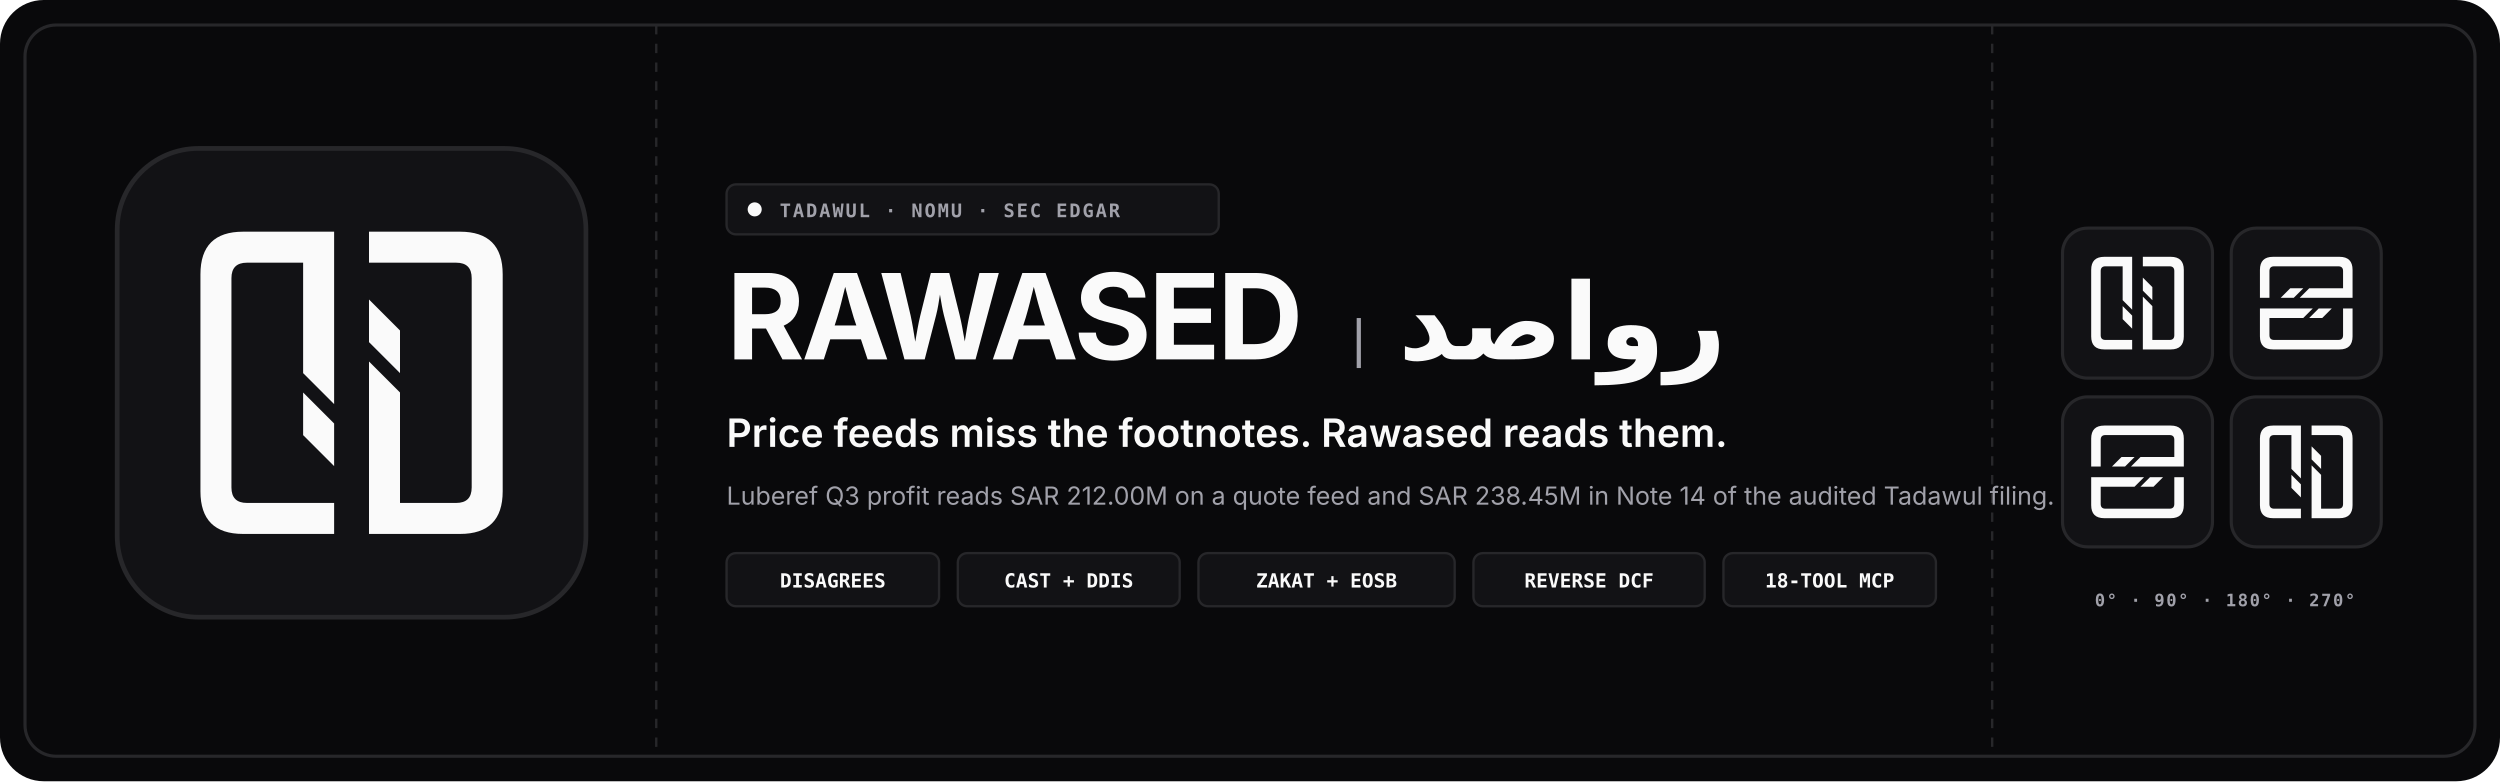
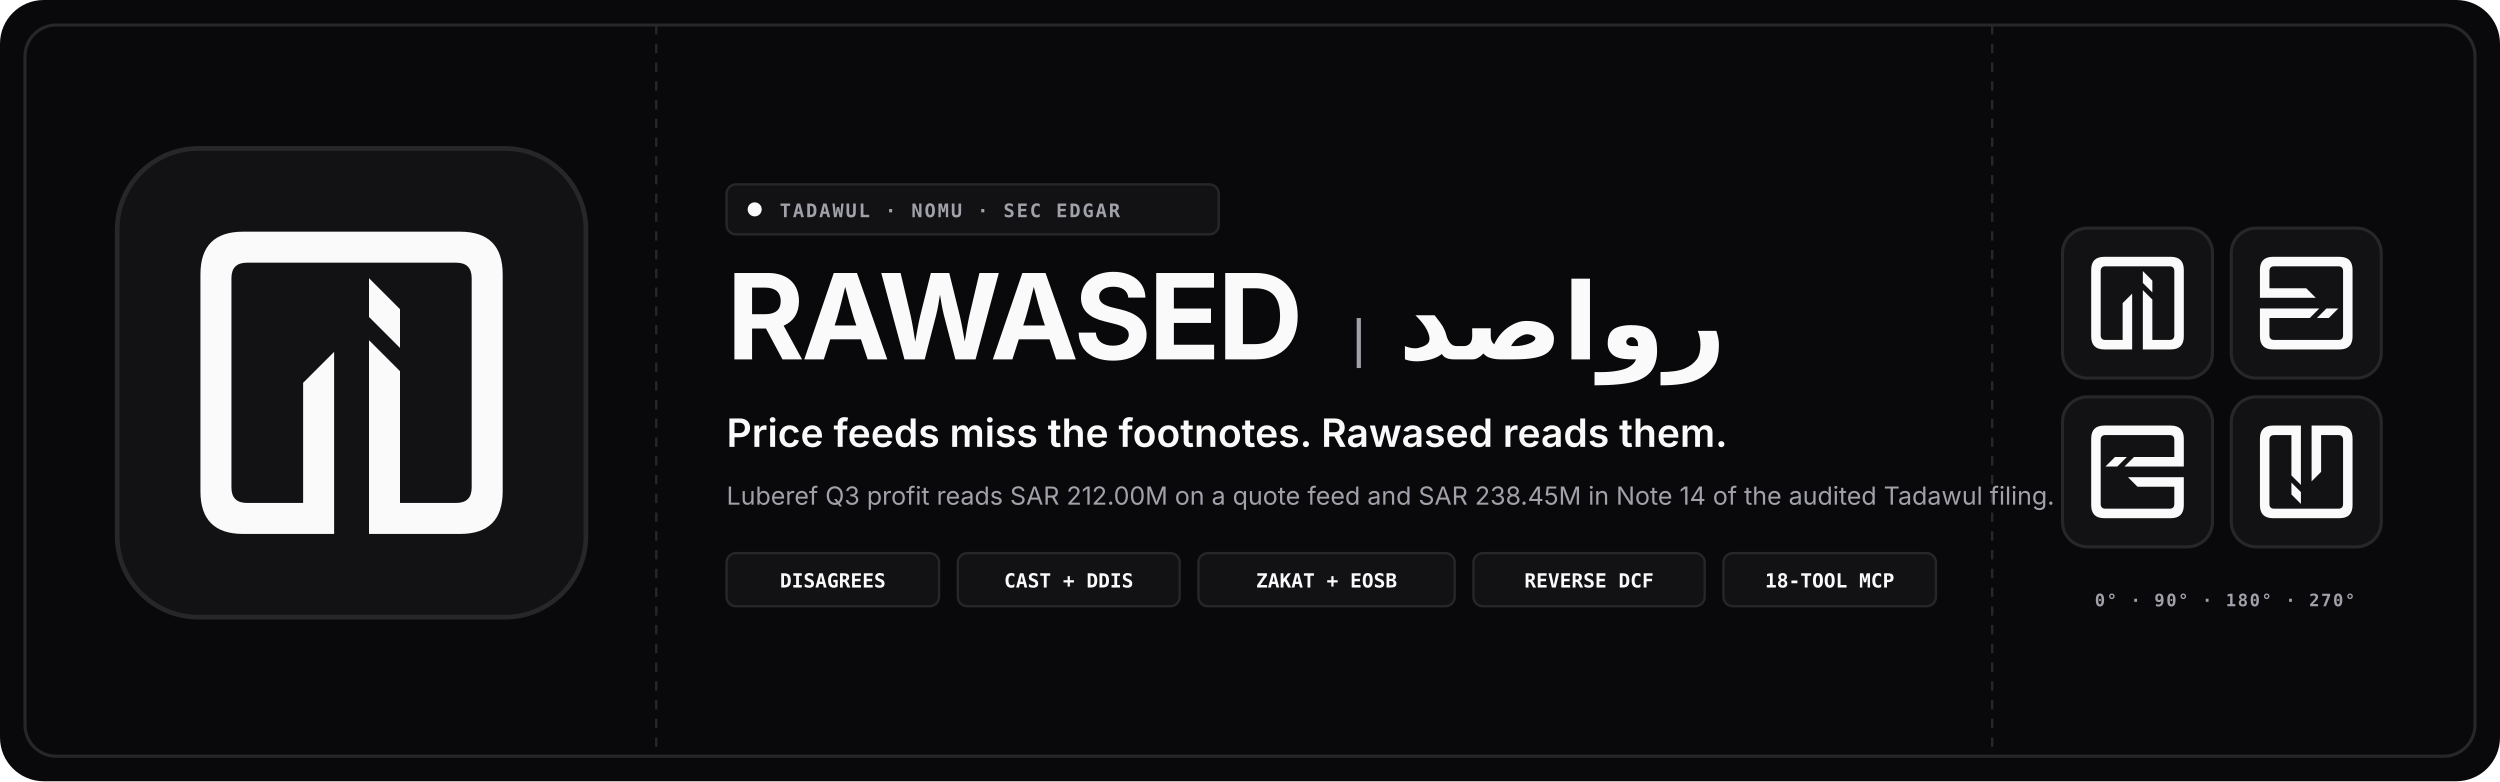
<svg xmlns="http://www.w3.org/2000/svg" viewBox="0 0 1600 500" width="1600" height="500">
  <rect width="1600" height="500" rx="28" fill="#09090B" />
  <rect x="16" y="16" width="1568" height="468" rx="20" fill="none" stroke="#27272A" stroke-width="2" />
  <line x1="420" y1="16" x2="420" y2="484" stroke="#27272A" stroke-width="1.5" stroke-dasharray="6 6" />
  <line x1="1275" y1="16" x2="1275" y2="484" stroke="#27272A" stroke-width="1.5" stroke-dasharray="6 6" />
  <g transform="translate(75, 95)">
    <rect width="300" height="300" rx="52" fill="#121215" stroke="#27272A" stroke-width="3" />
    <svg x="26" y="26" width="248" height="248" viewBox="0 0 100 100">
-       <path d="M 45.5 89 H 22 Q 11 89 11 78 V 22 Q 11 11 22 11 H 45.5 V 55.5 L 37.5 47.5 V 19 H 23 Q 19 19 19 23 V 77 Q 19 81 23 81 H 45.5 Z" fill="#FAFAFA" />
-       <polygon points="37.5,52.5 45.5,60.5 45.5,71.5 37.5,63.5" fill="#FAFAFA" />
-       <path d="M 54.5 11 H 78 Q 89 11 89 22 V 78 Q 89 89 78 89 H 54.5 V 44.5 L 62.5 52.5 V 81 H 77 Q 81 81 81 77 V 23 Q 81 19 77 19 H 54.5 Z" fill="#FAFAFA" />
-       <polygon points="54.5,28.5 62.5,36.5 62.5,47.5 54.5,39.5" fill="#FAFAFA" />
+       <path d="M 37.5 50 L 45.5 42 V 89 H 22 Q 11 89 11 78 V 22 Q 11 11 22 11 H 78 Q 89 11 89 22 V 78 Q 89 89 78 89 H 54.5 V 39 L 62.5 47 V 81 H 77 Q 81 81 81 77 V 23 Q 81 19 77 19 H 23 Q 19 19 19 23 V 77 Q 19 81 23 81 H 37.5 Z" fill="#FAFAFA" />
+       <polygon points="54.5,23 62.5,31 62.5,41 54.5,33" fill="#FAFAFA" />
    </svg>
  </g>
  <g transform="translate(465, 118)">
    <rect x="0" y="0" width="315" height="32" rx="6" fill="#121215" stroke="#27272A" stroke-width="1.5" />
    <circle cx="18" cy="16" r="4.5" fill="#FAFAFA" />
    <text x="34" y="21" fill="#A1A1AA" font-family="IBM Plex Mono, monospace" font-size="12" font-weight="600" letter-spacing="1.2">TADAWUL · NOMU · SEC EDGAR</text>
    <text x="0" y="112" fill="#FAFAFA" font-family="IBM Plex Sans, -apple-system, sans-serif" font-size="76" font-weight="700" letter-spacing="-2">RAWASED</text>
    <text x="395" y="110" fill="#A1A1AA" font-family="IBM Plex Mono, monospace" font-size="32" font-weight="400">|</text>
    <text x="430" y="112" fill="#FAFAFA" font-family="IBM Plex Sans Arabic, Geeza Pro, sans-serif" font-size="68" font-weight="700">رواصد</text>
    <text x="0" y="168" fill="#FAFAFA" font-family="IBM Plex Sans, -apple-system, sans-serif" font-size="25" font-weight="600">Price feeds miss the footnotes. Rawased reads them.</text>
    <text x="0" y="205" fill="#A1A1AA" font-family="IBM Plex Sans, -apple-system, sans-serif" font-size="16" font-weight="400">Luberef Q3 profit reads SAR 212.00M on a quote feed and SAR 238.45M in Note 14 of the audited Tadawul filing.</text>
    <g transform="translate(0, 236)">
      <rect x="0" y="0" width="136" height="34" rx="6" fill="#121215" stroke="#27272A" stroke-width="1.5" />
      <text x="68" y="22" fill="#FAFAFA" font-family="IBM Plex Mono, monospace" font-size="12.5" font-weight="600" text-anchor="middle">DISAGREES</text>
      <rect x="148" y="0" width="142" height="34" rx="6" fill="#121215" stroke="#27272A" stroke-width="1.5" />
      <text x="219" y="22" fill="#FAFAFA" font-family="IBM Plex Mono, monospace" font-size="12.5" font-weight="600" text-anchor="middle">CAST + DDIS</text>
      <rect x="302" y="0" width="164" height="34" rx="6" fill="#121215" stroke="#27272A" stroke-width="1.5" />
      <text x="384" y="22" fill="#FAFAFA" font-family="IBM Plex Mono, monospace" font-size="12.5" font-weight="600" text-anchor="middle">ZAKAT + EOSB</text>
      <rect x="478" y="0" width="148" height="34" rx="6" fill="#121215" stroke="#27272A" stroke-width="1.5" />
      <text x="552" y="22" fill="#FAFAFA" font-family="IBM Plex Mono, monospace" font-size="12.5" font-weight="600" text-anchor="middle">REVERSE DCF</text>
      <rect x="638" y="0" width="136" height="34" rx="6" fill="#121215" stroke="#27272A" stroke-width="1.5" />
      <text x="706" y="22" fill="#FAFAFA" font-family="IBM Plex Mono, monospace" font-size="12.5" font-weight="600" text-anchor="middle">18-TOOL MCP</text>
    </g>
  </g>
  <g transform="translate(1320,146)">
    <rect width="96" height="96" rx="16" fill="#121215" stroke="#27272A" stroke-width="2" />
    <svg x="10" y="10" width="76" height="76" viewBox="0 0 100 100">
      <g transform="rotate(0 50 50)">
-         <path d="M 45.5 89 H 22 Q 11 89 11 78 V 22 Q 11 11 22 11 H 45.5 V 55.5 L 37.5 47.5 V 19 H 23 Q 19 19 19 23 V 77 Q 19 81 23 81 H 45.5 Z" fill="#FAFAFA" />
-         <polygon points="37.5,52.5 45.5,60.5 45.5,71.5 37.5,63.5" fill="#FAFAFA" />
-         <path d="M 54.5 11 H 78 Q 89 11 89 22 V 78 Q 89 89 78 89 H 54.5 V 44.5 L 62.5 52.5 V 81 H 77 Q 81 81 81 77 V 23 Q 81 19 77 19 H 54.5 Z" fill="#FAFAFA" />
-         <polygon points="54.5,28.5 62.5,36.5 62.5,47.5 54.5,39.5" fill="#FAFAFA" />
+         <path d="M 37.5 50 L 45.5 42 V 89 H 22 Q 11 89 11 78 V 22 Q 11 11 22 11 H 78 Q 89 11 89 22 V 78 Q 89 89 78 89 H 54.5 V 39 L 62.5 47 V 81 H 77 Q 81 81 81 77 V 23 Q 81 19 77 19 H 23 Q 19 19 19 23 V 77 Q 19 81 23 81 H 37.5 Z" fill="#FAFAFA" />
+         <polygon points="54.5,23 62.5,31 62.5,41 54.5,33" fill="#FAFAFA" />
      </g>
    </svg>
  </g>
  <g transform="translate(1428,146)">
    <rect width="96" height="96" rx="16" fill="#121215" stroke="#27272A" stroke-width="2" />
    <svg x="10" y="10" width="76" height="76" viewBox="0 0 100 100">
      <g transform="rotate(90 50 50)">
-         <path d="M 45.5 89 H 22 Q 11 89 11 78 V 22 Q 11 11 22 11 H 45.5 V 55.5 L 37.5 47.5 V 19 H 23 Q 19 19 19 23 V 77 Q 19 81 23 81 H 45.5 Z" fill="#FAFAFA" />
-         <polygon points="37.5,52.5 45.5,60.5 45.5,71.5 37.5,63.5" fill="#FAFAFA" />
-         <path d="M 54.5 11 H 78 Q 89 11 89 22 V 78 Q 89 89 78 89 H 54.5 V 44.5 L 62.5 52.5 V 81 H 77 Q 81 81 81 77 V 23 Q 81 19 77 19 H 54.5 Z" fill="#FAFAFA" />
-         <polygon points="54.5,28.5 62.5,36.5 62.5,47.5 54.5,39.5" fill="#FAFAFA" />
+         <path d="M 37.5 50 L 45.5 42 V 89 H 22 Q 11 89 11 78 V 22 Q 11 11 22 11 H 78 Q 89 11 89 22 V 78 Q 89 89 78 89 H 54.5 V 39 L 62.5 47 V 81 H 77 Q 81 81 81 77 V 23 Q 81 19 77 19 H 23 Q 19 19 19 23 V 77 Q 19 81 23 81 H 37.5 Z" fill="#FAFAFA" />
+         <polygon points="54.5,23 62.5,31 62.5,41 54.5,33" fill="#FAFAFA" />
      </g>
    </svg>
  </g>
  <g transform="translate(1320,254)">
    <rect width="96" height="96" rx="16" fill="#121215" stroke="#27272A" stroke-width="2" />
    <svg x="10" y="10" width="76" height="76" viewBox="0 0 100 100">
      <g transform="rotate(270 50 50)">
-         <path d="M 45.5 89 H 22 Q 11 89 11 78 V 22 Q 11 11 22 11 H 45.5 V 55.5 L 37.5 47.5 V 19 H 23 Q 19 19 19 23 V 77 Q 19 81 23 81 H 45.5 Z" fill="#FAFAFA" />
-         <polygon points="37.5,52.5 45.5,60.5 45.5,71.5 37.5,63.5" fill="#FAFAFA" />
-         <path d="M 54.5 11 H 78 Q 89 11 89 22 V 78 Q 89 89 78 89 H 54.5 V 44.5 L 62.5 52.5 V 81 H 77 Q 81 81 81 77 V 23 Q 81 19 77 19 H 54.5 Z" fill="#FAFAFA" />
-         <polygon points="54.5,28.5 62.5,36.5 62.5,47.5 54.5,39.5" fill="#FAFAFA" />
+         <path d="M 37.5 50 L 45.5 42 V 89 H 22 Q 11 89 11 78 V 22 Q 11 11 22 11 H 78 Q 89 11 89 22 V 78 Q 89 89 78 89 H 54.5 V 39 L 62.5 47 V 81 H 77 Q 81 81 81 77 V 23 Q 81 19 77 19 H 23 Q 19 19 19 23 V 77 Q 19 81 23 81 H 37.5 Z" fill="#FAFAFA" />
+         <polygon points="54.5,23 62.5,31 62.5,41 54.5,33" fill="#FAFAFA" />
      </g>
    </svg>
  </g>
  <g transform="translate(1428,254)">
    <rect width="96" height="96" rx="16" fill="#121215" stroke="#27272A" stroke-width="2" />
    <svg x="10" y="10" width="76" height="76" viewBox="0 0 100 100">
      <g transform="rotate(180 50 50)">
-         <path d="M 45.5 89 H 22 Q 11 89 11 78 V 22 Q 11 11 22 11 H 45.5 V 55.5 L 37.5 47.5 V 19 H 23 Q 19 19 19 23 V 77 Q 19 81 23 81 H 45.5 Z" fill="#FAFAFA" />
-         <polygon points="37.5,52.5 45.5,60.5 45.5,71.5 37.5,63.5" fill="#FAFAFA" />
-         <path d="M 54.5 11 H 78 Q 89 11 89 22 V 78 Q 89 89 78 89 H 54.5 V 44.5 L 62.5 52.5 V 81 H 77 Q 81 81 81 77 V 23 Q 81 19 77 19 H 54.5 Z" fill="#FAFAFA" />
-         <polygon points="54.5,28.5 62.5,36.5 62.5,47.5 54.5,39.5" fill="#FAFAFA" />
+         <path d="M 37.5 50 L 45.5 42 V 89 H 22 Q 11 89 11 78 V 22 Q 11 11 22 11 H 78 Q 89 11 89 22 V 78 Q 89 89 78 89 H 54.5 V 39 L 62.5 47 V 81 H 77 Q 81 81 81 77 V 23 Q 81 19 77 19 H 23 Q 19 19 19 23 V 77 Q 19 81 23 81 H 37.5 Z" fill="#FAFAFA" />
+         <polygon points="54.5,23 62.5,31 62.5,41 54.5,33" fill="#FAFAFA" />
      </g>
    </svg>
  </g>
  <text x="1424" y="388" fill="#A1A1AA" font-family="IBM Plex Mono, monospace" font-size="11" font-weight="600" text-anchor="middle" letter-spacing="1">0° · 90° · 180° · 270°</text>
</svg>
